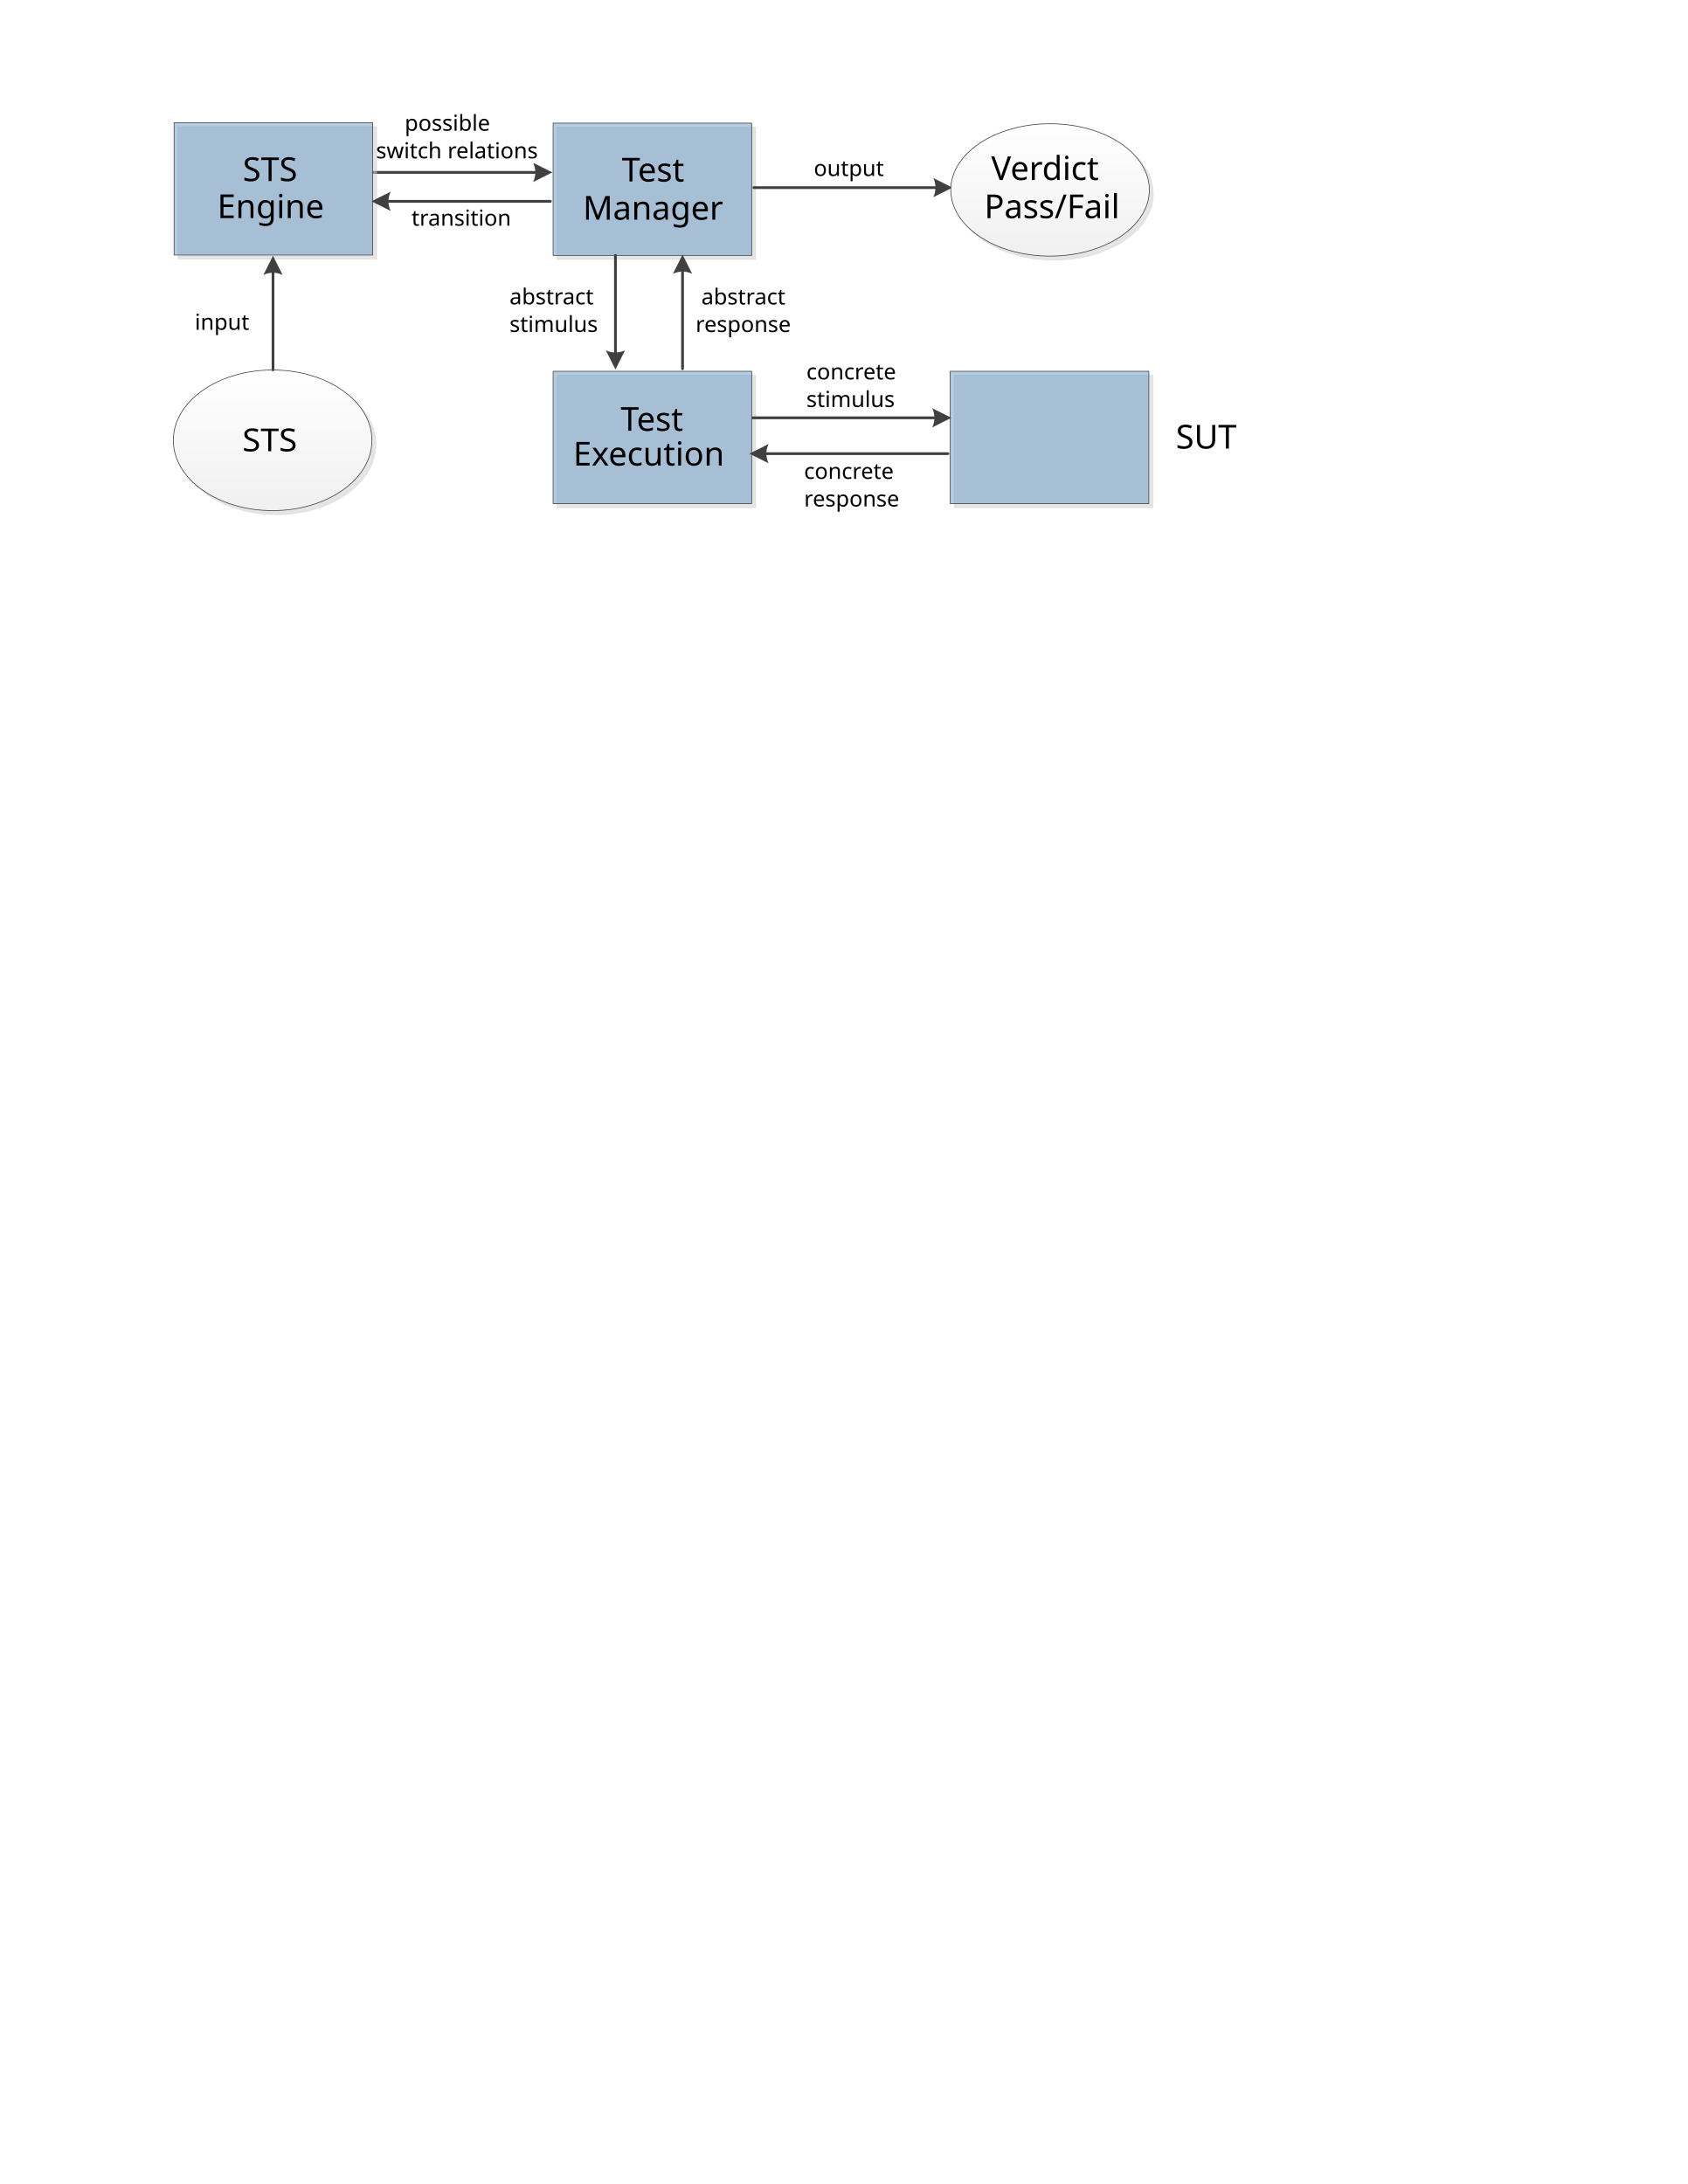
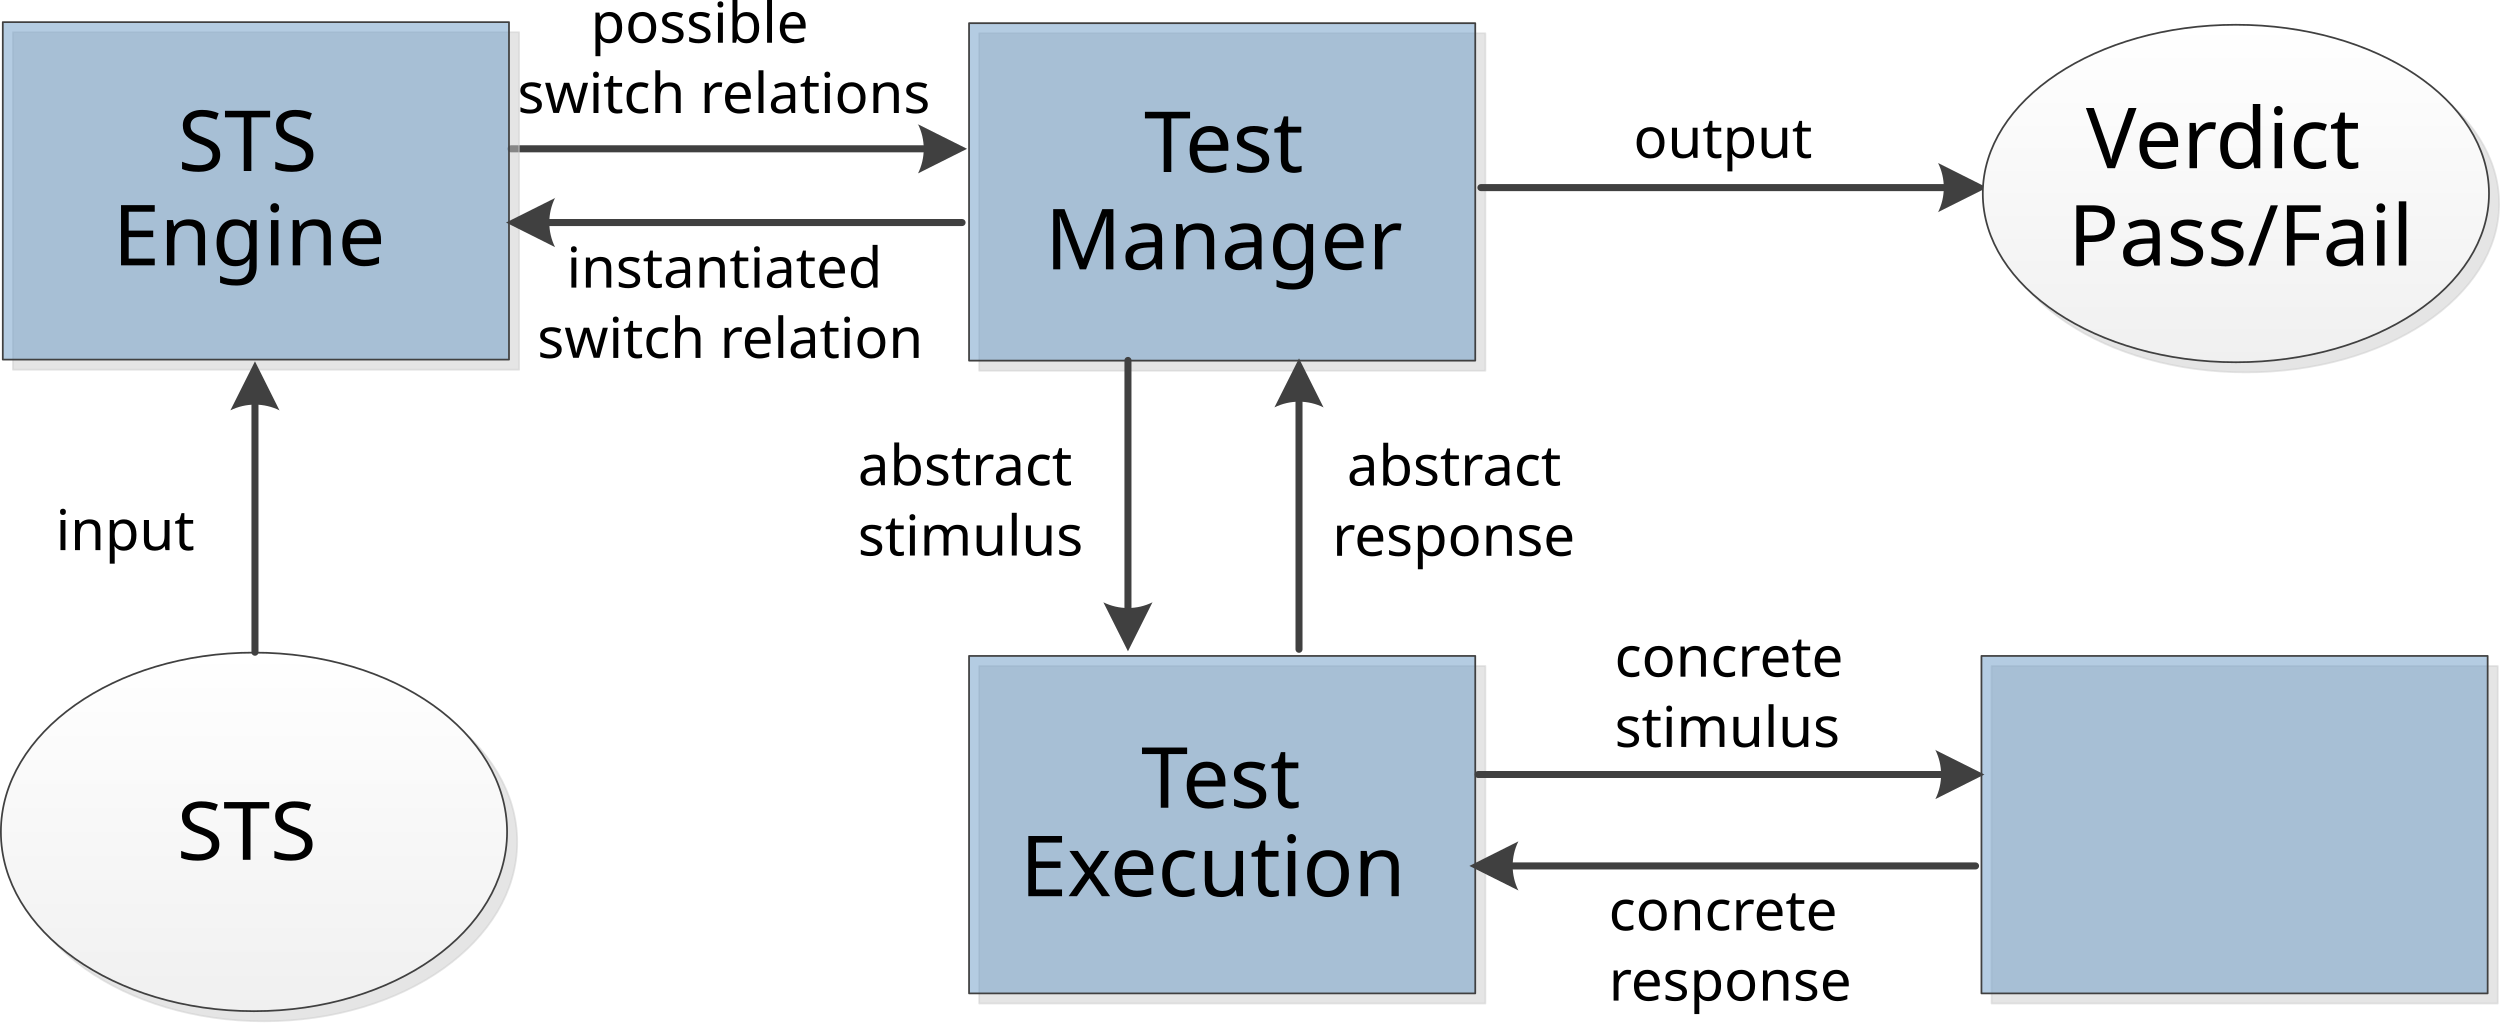
- <svg xmlns="http://www.w3.org/2000/svg" xmlns:ns1="http://schemas.microsoft.com/visio/2003/SVGExtensions/" xmlns:xlink="http://www.w3.org/1999/xlink" width="8.5in" height="11in" viewBox="0 0 612 792" xml:space="preserve" color-interpolation-filters="sRGB" class="st10" id="svg3423" version="1.1">
+ <svg xmlns="http://www.w3.org/2000/svg" xmlns:ns1="http://schemas.microsoft.com/visio/2003/SVGExtensions/" xmlns:xlink="http://www.w3.org/1999/xlink" width="444.485" height="181.736" viewBox="0 0 355.588 145.389" xml:space="preserve" color-interpolation-filters="sRGB" class="st10" id="svg3423" version="1.1" style="font-size:12px;fill:none;stroke-linecap:square;stroke-miterlimit:3;overflow:visible">
  <ns1:documentProperties ns1:langID="1033" ns1:viewMarkup="false">
    <ns1:userDefs>
      <ns1:ud ns1:nameU="msvSubprocessMaster" ns1:prompt="" ns1:val="VT4(Rectangle)" />
      <ns1:ud ns1:nameU="msvNoAutoConnect" ns1:val="VT0(1):26" />
    </ns1:userDefs>
  </ns1:documentProperties>
  <style type="text/css" id="style3425">
	
		.st1 {visibility:visible}
		.st2 {fill:#cdcdcd;fill-opacity:0.5;stroke:#cdcdcd;stroke-linecap:round;stroke-linejoin:round;stroke-opacity:0.5;stroke-width:0.25}
		.st3 {fill:url(#grad30-6);stroke:#404040;stroke-linecap:round;stroke-linejoin:round;stroke-width:0.25}
		.st4 {fill:#000000;font-family:Calibri;font-size:1em}
		.st5 {font-size:1em}
		.st6 {marker-end:url(#mrkr5-34);marker-start:url(#mrkr5-32);stroke:#404040;stroke-linecap:round;stroke-linejoin:round;stroke-width:1}
		.st7 {fill:#404040;fill-opacity:1;stroke:#404040;stroke-opacity:1;stroke-width:0.284}
		.st8 {marker-end:url(#mrkr5-34);stroke:#404040;stroke-linecap:round;stroke-linejoin:round;stroke-width:1}
		.st9 {fill:url(#grad30-29);stroke:#404040;stroke-linecap:round;stroke-linejoin:round;stroke-width:0.25}
		.st10 {fill:none;fill-rule:evenodd;font-size:12px;overflow:visible;stroke-linecap:square;stroke-miterlimit:3}
	
	</style>
  <defs id="Patterns_And_Gradients">
    <linearGradient id="grad30-6" ns1:fillPattern="30" ns1:foreground="#6b9bc7" ns1:foregroundOpacity="0.5" ns1:background="#6b9bc7" ns1:backgroundOpacity="0.5" x1="0" y1="1" x2="0" y2="0">
      <stop offset="0" style="stop-color:#6b9bc7;stop-opacity:0.5" id="stop3429" />
      <stop offset="1" style="stop-color:#6b9bc7;stop-opacity:0.5" id="stop3431" />
    </linearGradient>
    <linearGradient id="grad30-29" ns1:fillPattern="30" ns1:foreground="#f0f0f0" ns1:background="#ffffff" x1="0" y1="1" x2="0" y2="0">
      <stop offset="0" style="stop-color:#f0f0f0;stop-opacity:1" id="stop3434" />
      <stop offset="1" style="stop-color:#ffffff;stop-opacity:1" id="stop3436" />
    </linearGradient>
    <linearGradient xlink:href="#grad30-6" id="linearGradient3569" x1="-0.102" y1="969.313" x2="-0.102" y2="910.27" gradientTransform="scale(1.223687,0.8172026)" gradientUnits="userSpaceOnUse" />
    <linearGradient xlink:href="#grad30-6" id="linearGradient3571" x1="-0.102" y1="969.313" x2="-0.102" y2="910.27" gradientTransform="scale(1.223687,0.8172026)" gradientUnits="userSpaceOnUse" />
    <linearGradient xlink:href="#grad30-6" id="linearGradient3573" x1="-0.102" y1="969.313" x2="-0.102" y2="910.27" gradientTransform="scale(1.223687,0.8172026)" gradientUnits="userSpaceOnUse" />
    <linearGradient xlink:href="#grad30-29" id="linearGradient3577" x1="-0.102" y1="969.313" x2="-0.102" y2="910.27" gradientTransform="scale(1.223687,0.8172026)" gradientUnits="userSpaceOnUse" />
    <linearGradient xlink:href="#grad30-29" id="linearGradient3579" x1="-0.105" y1="940.515" x2="-0.105" y2="879.664" gradientTransform="scale(1.187331,0.8422248)" gradientUnits="userSpaceOnUse" />
-     <marker style="overflow:visible" id="mrkr5-34-1" class="st7" ns1:arrowType="5" ns1:arrowSize="2" ns1:setback="6.16" refX="-6.16" orient="auto" markerUnits="strokeWidth" overflow="visible">
+     <marker style="fill:#404040;fill-opacity:1;stroke:#404040;stroke-width:0.284;stroke-opacity:1;overflow:visible" id="mrkr5-34-1" class="st7" ns1:arrowType="5" ns1:arrowSize="2" ns1:setback="6.16" refX="-6.16" orient="auto" markerUnits="strokeWidth" overflow="visible">
      <use height="3" width="3" y="0" x="0" xlink:href="#lend5" transform="scale(-3.52,-3.52)" id="use3446-7" />
    </marker>
-     <marker style="overflow:visible" id="mrkr5-34-4" class="st7" ns1:arrowType="5" ns1:arrowSize="2" ns1:setback="6.16" refX="-6.16" orient="auto" markerUnits="strokeWidth" overflow="visible">
+     <marker style="fill:#404040;fill-opacity:1;stroke:#404040;stroke-width:0.284;stroke-opacity:1;overflow:visible" id="mrkr5-34-4" class="st7" ns1:arrowType="5" ns1:arrowSize="2" ns1:setback="6.16" refX="-6.16" orient="auto" markerUnits="strokeWidth" overflow="visible">
      <use height="3" width="3" y="0" x="0" xlink:href="#lend5" transform="scale(-3.52,-3.52)" id="use3446-8" />
    </marker>
-     <marker style="overflow:visible" id="mrkr5-34-17" class="st7" ns1:arrowType="5" ns1:arrowSize="2" ns1:setback="6.16" refX="-6.16" orient="auto" markerUnits="strokeWidth" overflow="visible">
+     <marker style="fill:#404040;fill-opacity:1;stroke:#404040;stroke-width:0.284;stroke-opacity:1;overflow:visible" id="mrkr5-34-17" class="st7" ns1:arrowType="5" ns1:arrowSize="2" ns1:setback="6.16" refX="-6.16" orient="auto" markerUnits="strokeWidth" overflow="visible">
      <use height="3" width="3" y="0" x="0" xlink:href="#lend5" transform="scale(-3.52,-3.52)" id="use3446-4" />
    </marker>
    <linearGradient xlink:href="#grad30-6-1" id="linearGradient3569-1" x1="-0.102" y1="969.313" x2="-0.102" y2="910.27" gradientTransform="scale(1.223687,0.8172026)" gradientUnits="userSpaceOnUse" />
    <linearGradient id="grad30-6-1" ns1:fillPattern="30" ns1:foreground="#6b9bc7" ns1:foregroundOpacity="0.5" ns1:background="#6b9bc7" ns1:backgroundOpacity="0.5" x1="0" y1="1" x2="0" y2="0">
      <stop offset="0" style="stop-color:#6b9bc7;stop-opacity:0.5" id="stop3429-3" />
      <stop offset="1" style="stop-color:#6b9bc7;stop-opacity:0.5" id="stop3431-8" />
    </linearGradient>
-     <marker style="overflow:visible" id="mrkr5-34-8" class="st7" ns1:arrowType="5" ns1:arrowSize="2" ns1:setback="6.16" refX="-6.16" orient="auto" markerUnits="strokeWidth" overflow="visible">
+     <marker style="fill:#404040;fill-opacity:1;stroke:#404040;stroke-width:0.284;stroke-opacity:1;overflow:visible" id="mrkr5-34-8" class="st7" ns1:arrowType="5" ns1:arrowSize="2" ns1:setback="6.16" refX="-6.16" orient="auto" markerUnits="strokeWidth" overflow="visible">
      <use height="3" width="3" y="0" x="0" xlink:href="#lend5" transform="scale(-3.52,-3.52)" id="use3446-6" />
    </marker>
-     <marker style="overflow:visible" id="mrkr5-34-0" class="st7" ns1:arrowType="5" ns1:arrowSize="2" ns1:setback="6.16" refX="-6.16" orient="auto" markerUnits="strokeWidth" overflow="visible">
+     <marker style="fill:#404040;fill-opacity:1;stroke:#404040;stroke-width:0.284;stroke-opacity:1;overflow:visible" id="mrkr5-34-0" class="st7" ns1:arrowType="5" ns1:arrowSize="2" ns1:setback="6.16" refX="-6.16" orient="auto" markerUnits="strokeWidth" overflow="visible">
      <use height="3" width="3" y="0" x="0" xlink:href="#lend5" transform="scale(-3.52,-3.52)" id="use3446-2" />
    </marker>
-     <marker style="overflow:visible" id="mrkr5-9" class="st2" ns1:arrowType="5" ns1:arrowSize="2" ns1:setback="5.8" refX="5.8" orient="auto" markerUnits="strokeWidth" overflow="visible">
+     <marker style="fill:#cdcdcd;fill-opacity:0.5;stroke:#cdcdcd;stroke-width:0.25;stroke-linecap:round;stroke-linejoin:round;stroke-opacity:0.5;overflow:visible" id="mrkr5-9" class="st2" ns1:arrowType="5" ns1:arrowSize="2" ns1:setback="5.8" refX="5.8" orient="auto" markerUnits="strokeWidth" overflow="visible">
      <use height="3" width="3" y="0" x="0" xlink:href="#lend5" transform="scale(3.52,3.52)" id="use17" />
    </marker>
-     <marker style="overflow:visible" id="mrkr5-11" class="st2" ns1:arrowType="5" ns1:arrowSize="2" ns1:setback="6.16" refX="-6.16" orient="auto" markerUnits="strokeWidth" overflow="visible">
+     <marker style="fill:#cdcdcd;fill-opacity:0.5;stroke:#cdcdcd;stroke-width:0.25;stroke-linecap:round;stroke-linejoin:round;stroke-opacity:0.5;overflow:visible" id="mrkr5-11" class="st2" ns1:arrowType="5" ns1:arrowSize="2" ns1:setback="6.16" refX="-6.16" orient="auto" markerUnits="strokeWidth" overflow="visible">
      <use height="3" width="3" y="0" x="0" xlink:href="#lend5" transform="scale(-3.52,-3.52)" id="use20" />
    </marker>
-     <marker style="overflow:visible" id="mrkr5-34-3" class="st7" ns1:arrowType="5" ns1:arrowSize="2" ns1:setback="6.16" refX="-6.16" orient="auto" markerUnits="strokeWidth" overflow="visible">
+     <marker style="fill:#404040;fill-opacity:1;stroke:#404040;stroke-width:0.284;stroke-opacity:1;overflow:visible" id="mrkr5-34-3" class="st7" ns1:arrowType="5" ns1:arrowSize="2" ns1:setback="6.16" refX="-6.16" orient="auto" markerUnits="strokeWidth" overflow="visible">
      <use height="3" width="3" y="0" x="0" xlink:href="#lend5" transform="scale(-3.52,-3.52)" id="use3446-5" />
    </marker>
  </defs>
  <defs id="Markers">
    <g id="lend5">
-       <path d="M 2 1 L -0 0 L 1.981 -0.993 C 1.672 -0.365 1.673 0.373 1.985 1 " style="stroke:none" id="path3440" />
-     </g>
-     <marker id="mrkr5-32" class="st7" ns1:arrowType="5" ns1:arrowSize="2" ns1:setback="5.8" refX="5.8" orient="auto" markerUnits="strokeWidth" overflow="visible">
-       <use xlink:href="#lend5" transform="scale(3.52) " id="use3443" />
-     </marker>
-     <marker id="mrkr5-34" class="st7" ns1:arrowType="5" ns1:arrowSize="2" ns1:setback="6.16" refX="-6.16" orient="auto" markerUnits="strokeWidth" overflow="visible">
-       <use xlink:href="#lend5" transform="scale(-3.52,-3.52) " id="use3446" />
+       <path d="M 2,1 0,0 1.981,-0.993 C 1.672,-0.365 1.673,0.373 1.985,1" style="stroke:none" id="path3440" />
+     </g>
+     <marker id="mrkr5-32" class="st7" ns1:arrowType="5" ns1:arrowSize="2" ns1:setback="5.8" refX="5.8" orient="auto" markerUnits="strokeWidth" overflow="visible" style="fill:#404040;fill-opacity:1;stroke:#404040;stroke-width:0.284;stroke-opacity:1;overflow:visible">
+       <use xlink:href="#lend5" transform="scale(3.52,3.52)" id="use3443" x="0" y="0" width="3" height="3" />
+     </marker>
+     <marker id="mrkr5-34" class="st7" ns1:arrowType="5" ns1:arrowSize="2" ns1:setback="6.16" refX="-6.16" orient="auto" markerUnits="strokeWidth" overflow="visible" style="fill:#404040;fill-opacity:1;stroke:#404040;stroke-width:0.284;stroke-opacity:1;overflow:visible">
+       <use xlink:href="#lend5" transform="scale(-3.52,-3.52)" id="use3446" x="0" y="0" width="3" height="3" />
    </marker>
  </defs>
-   <g ns1:mID="0" ns1:index="1" ns1:groupContext="foregroundPage" id="g3448" transform="translate(-1.677966,-3.355932)">
+   <g ns1:mID="0" ns1:index="1" ns1:groupContext="foregroundPage" id="g3448" transform="translate(-64.40042,-44.70594)">
    <ns1:userDefs>
      <ns1:ud ns1:nameU="msvThemeColors" ns1:val="VT0(36):26" />
      <ns1:ud ns1:nameU="msvThemeEffects" ns1:val="VT0(16):26" />
      <ns1:ud ns1:nameU="msvThemeOrder" ns1:val="VT0(0):26" />
    </ns1:userDefs>
    <ns1:pageProperties ns1:drawingScale="1" ns1:pageScale="1" ns1:drawingUnits="0" ns1:shadowOffsetX="9" ns1:shadowOffsetY="-9" />
    <ns1:layer ns1:name="Connector" ns1:index="0" />
    <g id="shape2-1" ns1:mID="2" ns1:groupContext="shape" transform="translate(202.233,-696)">
      <ns1:userDefs>
        <ns1:ud ns1:nameU="visVersion" ns1:val="VT0(14):26" />
        <ns1:ud ns1:nameU="msvThemeColors" ns1:val="VT0(36):26" />
        <ns1:ud ns1:nameU="msvThemeEffects" ns1:val="VT0(16):26" />
      </ns1:userDefs>
      <ns1:textBlock ns1:margins="rect(4,4,4,4)" />
      <ns1:textRect cx="36" cy="768" width="72" height="48" />
      <g id="shadow2-2" ns1:groupContext="shadow" ns1:shadowOffsetX="1.44" ns1:shadowOffsetY="-1.44" ns1:shadowType="1" transform="translate(1.44,1.44)" class="st1" style="visibility:visible">
        <rect x="0" y="744" width="72" height="48" class="st2" id="rect3458" style="fill:#cdcdcd;fill-opacity:0.5;stroke:#cdcdcd;stroke-width:0.25;stroke-linecap:round;stroke-linejoin:round;stroke-opacity:0.5" />
      </g>
      <rect x="0" y="744" width="72" height="48" class="st3" id="rect3460" style="fill:url(#linearGradient3569);stroke:#404040;stroke-width:0.25;stroke-linecap:round;stroke-linejoin:round" />
      <text x="24.891" y="765.17" class="st4" ns1:langID="1043" id="text3462" style="fill:#000000;font-family:Calibri">Test</text>
      <text x="7.692" y="779.014" class="st4" ns1:langID="1043" style="fill:#000000;font-family:Calibri" id="text3595"> Manager</text>
      <text x="13.565" y="784.886" class="st4" ns1:langID="1043" style="fill:#000000;font-family:Calibri" id="text3598"> </text>
    </g>
    <g id="shape3-10" ns1:mID="3" ns1:groupContext="shape" transform="translate(202.233,-606)">
      <ns1:userDefs>
        <ns1:ud ns1:nameU="visVersion" ns1:val="VT0(14):26" />
        <ns1:ud ns1:nameU="msvThemeColors" ns1:val="VT0(36):26" />
        <ns1:ud ns1:nameU="msvThemeEffects" ns1:val="VT0(16):26" />
      </ns1:userDefs>
      <ns1:textBlock ns1:margins="rect(4,4,4,4)" />
      <ns1:textRect cx="36" cy="768" width="72" height="48" />
      <g id="shadow3-11" ns1:groupContext="shadow" ns1:shadowOffsetX="1.44" ns1:shadowOffsetY="-1.44" ns1:shadowType="1" transform="translate(1.44,1.44)" class="st1" style="visibility:visible">
        <rect x="0" y="744" width="72" height="48" class="st2" id="rect3474" style="fill:#cdcdcd;fill-opacity:0.5;stroke:#cdcdcd;stroke-width:0.25;stroke-linecap:round;stroke-linejoin:round;stroke-opacity:0.5" />
      </g>
      <rect x="0" y="744" width="72" height="48" class="st3" id="rect3476" style="fill:url(#linearGradient3571);stroke:#404040;stroke-width:0.25;stroke-linecap:round;stroke-linejoin:round" />
      <text x="24.472" y="765.59" class="st4" ns1:langID="1043" id="text3478" style="fill:#000000;font-family:Calibri">Test </text>
      <text x="7.272" y="778.175" class="st4" ns1:langID="1043" style="fill:#000000;font-family:Calibri" id="text3603">Execution </text>
    </g>
    <g id="shape4-18" ns1:mID="4" ns1:groupContext="shape" transform="translate(346.233,-606)">
      <ns1:userDefs>
        <ns1:ud ns1:nameU="visVersion" ns1:val="VT0(14):26" />
        <ns1:ud ns1:nameU="msvThemeColors" ns1:val="VT0(36):26" />
        <ns1:ud ns1:nameU="msvThemeEffects" ns1:val="VT0(16):26" />
      </ns1:userDefs>
      <ns1:textBlock ns1:margins="rect(4,4,4,4)" />
      <ns1:textRect cx="36" cy="768" width="72" height="48" />
      <g id="shadow4-19" ns1:groupContext="shadow" ns1:shadowOffsetX="1.44" ns1:shadowOffsetY="-1.44" ns1:shadowType="1" transform="translate(1.44,1.44)" class="st1" style="visibility:visible">
        <rect x="0" y="744" width="72" height="48" class="st2" id="rect3490" style="fill:#cdcdcd;fill-opacity:0.5;stroke:#cdcdcd;stroke-width:0.25;stroke-linecap:round;stroke-linejoin:round;stroke-opacity:0.5" />
      </g>
      <rect x="0" y="744" width="72" height="48" class="st3" id="rect3492" style="fill:url(#linearGradient3573);stroke:#404040;stroke-width:0.25;stroke-linecap:round;stroke-linejoin:round" />
      <text x="25.631" y="772.019" class="st4" ns1:langID="1043" id="text3494" style="fill:#000000;font-family:Calibri">
        <ns1:paragraph ns1:horizAlign="1" />
        <ns1:tabList />SUT</text>
    </g>
    <g id="shape9-35" ns1:mID="9" ns1:groupContext="shape" ns1:layerMember="0" transform="translate(274.6525,-628.1314)">
      <ns1:userDefs>
        <ns1:ud ns1:nameU="msvThemeColors" ns1:val="VT0(36):26" />
        <ns1:ud ns1:nameU="msvThemeEffects" ns1:val="VT0(16):26" />
      </ns1:userDefs>
      <path d="m 0,783 65.84,0" class="st8" id="path3504" style="stroke:#404040;stroke-width:1;stroke-linecap:round;stroke-linejoin:round;marker-end:url(#mrkr5-34)" />
    </g>
    <g id="shape10-41" ns1:mID="10" ns1:groupContext="shape" ns1:layerMember="0" transform="translate(345.3941,-615.1271)">
      <ns1:userDefs>
        <ns1:ud ns1:nameU="msvThemeColors" ns1:val="VT0(36):26" />
        <ns1:ud ns1:nameU="msvThemeEffects" ns1:val="VT0(16):26" />
      </ns1:userDefs>
      <path d="m 0,783 -65.84,0" class="st8" id="path3509" style="stroke:#404040;stroke-width:1;stroke-linecap:round;stroke-linejoin:round;marker-end:url(#mrkr5-34)" />
    </g>
    <g id="shape12-54" ns1:mID="12" ns1:groupContext="shape" ns1:layerMember="0" transform="matrix(-1,0,0,1,275.0381,-711.6102)">
      <ns1:userDefs>
        <ns1:ud ns1:nameU="msvThemeColors" ns1:val="VT0(36):26" />
        <ns1:ud ns1:nameU="msvThemeEffects" ns1:val="VT0(16):26" />
      </ns1:userDefs>
      <path d="m 0,783 -65.84,0" class="st8" id="path3528" style="stroke:#404040;stroke-width:1;stroke-linecap:round;stroke-linejoin:round;marker-end:url(#mrkr5-34)" />
    </g>
    <g id="shape13-60" ns1:mID="13" ns1:groupContext="shape" transform="translate(346.4237,-695.7712)">
      <ns1:userDefs>
        <ns1:ud ns1:nameU="visVersion" ns1:val="VT0(14):26" />
        <ns1:ud ns1:nameU="msvThemeColors" ns1:val="VT0(36):26" />
        <ns1:ud ns1:nameU="msvThemeEffects" ns1:val="VT0(16):26" />
      </ns1:userDefs>
      <ns1:textBlock ns1:margins="rect(4,4,4,4)" />
      <ns1:textRect cx="36" cy="768" width="63.01" height="42" />
      <g id="shadow13-61" ns1:groupContext="shadow" ns1:shadowOffsetX="1.44" ns1:shadowOffsetY="-1.44" ns1:shadowType="1" transform="translate(1.44,1.44)" class="st1" style="visibility:visible">
        <path d="m 0,768 a 36,24 0 1 1 72,0 36,24 0 1 1 -72,0 z" class="st2" id="path3536" style="fill:#cdcdcd;fill-opacity:0.5;stroke:#cdcdcd;stroke-width:0.25;stroke-linecap:round;stroke-linejoin:round;stroke-opacity:0.5" />
      </g>
      <path d="m 0,768 a 36,24 0 1 1 72,0 36,24 0 1 1 -72,0 z" class="st9" id="path3538" style="fill:url(#linearGradient3577);stroke:#404040;stroke-width:0.25;stroke-linecap:round;stroke-linejoin:round" />
      <text x="14.665" y="764.4" class="st4" ns1:langID="1043" id="text3540" style="fill:#000000;font-family:Calibri">Verdict </text>
      <text x="12.148" y="778.243" class="st4" ns1:langID="1043" style="fill:#000000;font-family:Calibri" id="text3601">Pass/Fail</text>
    </g>
    <g id="shape14-67" ns1:mID="14" ns1:groupContext="shape" transform="translate(64.52542,-603.4703)">
      <ns1:userDefs>
        <ns1:ud ns1:nameU="visVersion" ns1:val="VT0(14):26" />
        <ns1:ud ns1:nameU="msvThemeColors" ns1:val="VT0(36):26" />
        <ns1:ud ns1:nameU="msvThemeEffects" ns1:val="VT0(16):26" />
      </ns1:userDefs>
      <ns1:textBlock ns1:margins="rect(4,4,4,4)" />
      <ns1:textRect cx="36" cy="766.5" width="63.01" height="44.625" />
      <g id="shadow14-68" ns1:groupContext="shadow" ns1:shadowOffsetX="1.44" ns1:shadowOffsetY="-1.44" ns1:shadowType="1" transform="translate(1.44,1.44)" class="st1" style="visibility:visible">
        <path d="m 0,766.5 a 36,25.5 0 1 1 72,0 36,25.5 0 1 1 -72,0 z" class="st2" id="path3550" style="fill:#cdcdcd;fill-opacity:0.5;stroke:#cdcdcd;stroke-width:0.25;stroke-linecap:round;stroke-linejoin:round;stroke-opacity:0.5" />
      </g>
      <path d="m 0,766.5 a 36,25.5 0 1 1 72,0 36,25.5 0 1 1 -72,0 z" class="st9" id="path3552" style="fill:url(#linearGradient3579);stroke:#404040;stroke-width:0.25;stroke-linecap:round;stroke-linejoin:round" />
      <text x="24.501" y="787.319" class="st4" ns1:langID="1043" style="font-size:11.743px;fill:#000000;font-family:Calibri" id="text3587" transform="scale(1.021866,0.9786022)">STS </text>
      <text x="14.13" y="755.7" class="st4" ns1:langID="1043" style="fill:#000000;font-family:Calibri" id="text3581">
        <tspan x="11.53" class="st5" id="tspan3556" />
        <tspan x="18.39" class="st5" id="tspan3558" />
      </text>
    </g>
    <g id="shape9-35-4" ns1:mID="9" ns1:groupContext="shape" ns1:layerMember="0" transform="translate(129.9492,-717.1274)">
      <ns1:userDefs>
        <ns1:ud ns1:nameU="msvThemeColors" ns1:val="VT0(36):26" />
        <ns1:ud ns1:nameU="msvThemeEffects" ns1:val="VT0(16):26" />
      </ns1:userDefs>
      <path d="M 7.131,783 65.84,783" class="st8" id="path3504-9" style="stroke:#404040;stroke-width:1;stroke-linecap:round;stroke-linejoin:round;marker-end:url(#mrkr5-34)" />
    </g>
    <text xml:space="preserve" style="font-size:9.6px;font-style:normal;font-variant:normal;font-weight:normal;font-stretch:normal;line-height:125%;letter-spacing:0px;word-spacing:0px;fill:#000000;fill-opacity:1;stroke:none;font-family:Verdana;-inkscape-font-specification:Verdana" x="294.064" y="140.949" id="text3399">
      <tspan id="tspan3401" x="294.064" y="140.949" style="font-size:8px">concrete</tspan>
      <tspan x="294.064" y="150.949" style="font-size:8px" id="tspan3116">stimulus</tspan>
    </text>
    <g id="shape12-54-8" ns1:mID="12" ns1:groupContext="shape" ns1:layerMember="0" transform="matrix(0,-1,1,0,-548.9361,190.7754)">
      <ns1:userDefs>
        <ns1:ud ns1:nameU="msvThemeColors" ns1:val="VT0(36):26" />
        <ns1:ud ns1:nameU="msvThemeEffects" ns1:val="VT0(16):26" />
      </ns1:userDefs>
      <path d="m 94.805,773.771 -35.217,0" class="st8" id="path3528-4" style="stroke:#404040;stroke-width:1;stroke-linecap:round;stroke-linejoin:round;marker-end:url(#mrkr5-34)" clip-path="none" />
    </g>
    <g id="shape12-54-8-0" ns1:mID="12" ns1:groupContext="shape" ns1:layerMember="0" transform="matrix(0,1,1,0,-524.6056,42.25212)">
      <ns1:userDefs>
        <ns1:ud ns1:nameU="msvThemeColors" ns1:val="VT0(36):26" />
        <ns1:ud ns1:nameU="msvThemeEffects" ns1:val="VT0(16):26" />
      </ns1:userDefs>
      <path d="m 94.805,773.771 -35.217,0" class="st8" id="path3528-4-4" style="stroke:#404040;stroke-width:1;stroke-linecap:round;stroke-linejoin:round;marker-end:url(#mrkr5-34)" clip-path="none" />
    </g>
    <text xml:space="preserve" style="font-size:9.6px;font-style:normal;font-variant:normal;font-weight:normal;font-stretch:normal;line-height:125%;letter-spacing:0px;word-spacing:0px;fill:#000000;fill-opacity:1;stroke:none;font-family:Verdana;-inkscape-font-specification:Verdana" x="72.316" y="122.953" id="text3399-8">
      <tspan id="tspan3401-8" x="72.316" y="122.953" style="font-size:8px">input</tspan>
    </text>
    <text xml:space="preserve" style="font-size:9.6px;font-style:normal;font-variant:normal;font-weight:normal;font-stretch:normal;line-height:125%;letter-spacing:0px;word-spacing:0px;fill:#000000;fill-opacity:1;stroke:none;font-family:Verdana;-inkscape-font-specification:Verdana" x="296.745" y="67.161" id="text3399-2">
      <tspan id="tspan3401-4" x="296.745" y="67.161" style="font-size:8px">output</tspan>
    </text>
    <text xml:space="preserve" style="font-size:9.6px;font-style:normal;font-variant:normal;font-weight:normal;font-stretch:normal;line-height:125%;letter-spacing:0px;word-spacing:0px;fill:#000000;fill-opacity:1;stroke:none;font-family:Verdana;-inkscape-font-specification:Verdana" x="186.418" y="113.724" id="text3399-5">
      <tspan id="tspan3401-5" x="186.418" y="113.724" style="font-size:8px">abstract</tspan>
      <tspan x="186.418" y="123.724" style="font-size:8px" id="tspan3426">stimulus</tspan>
    </text>
    <text xml:space="preserve" style="font-size:9.6px;font-style:normal;font-variant:normal;font-weight:normal;font-stretch:normal;line-height:125%;letter-spacing:0px;word-spacing:0px;fill:#000000;fill-opacity:1;stroke:none;font-family:Verdana;-inkscape-font-specification:Verdana" x="253.893" y="113.758" id="text3399-5-1">
      <tspan id="tspan3401-5-7" x="253.893" y="113.758" style="font-size:8px"> abstract</tspan>
      <tspan x="253.893" y="123.758" style="font-size:8px" id="tspan3426-1">response</tspan>
    </text>
    <g id="shape2-1-7" ns1:mID="2" ns1:groupContext="shape" transform="translate(64.79695,-696.148)">
      <ns1:userDefs>
        <ns1:ud ns1:nameU="visVersion" ns1:val="VT0(14):26" />
        <ns1:ud ns1:nameU="msvThemeColors" ns1:val="VT0(36):26" />
        <ns1:ud ns1:nameU="msvThemeEffects" ns1:val="VT0(16):26" />
      </ns1:userDefs>
      <ns1:textBlock ns1:margins="rect(4,4,4,4)" />
      <ns1:textRect cx="36" cy="768" width="72" height="48" />
      <g id="shadow2-2-7" ns1:groupContext="shadow" ns1:shadowOffsetX="1.44" ns1:shadowOffsetY="-1.44" ns1:shadowType="1" transform="translate(1.44,1.44)" class="st1" style="visibility:visible">
        <rect x="0" y="744" width="72" height="48" class="st2" id="rect3458-7" style="fill:#cdcdcd;fill-opacity:0.5;stroke:#cdcdcd;stroke-width:0.25;stroke-linecap:round;stroke-linejoin:round;stroke-opacity:0.5" />
      </g>
      <rect x="0" y="744" width="72" height="48" class="st3" id="rect3460-9" style="fill:url(#linearGradient3569-1);stroke:#404040;stroke-width:0.25;stroke-linecap:round;stroke-linejoin:round" />
      <text x="24.891" y="765.17" class="st4" ns1:langID="1043" id="text3462-3" style="fill:#000000;font-family:Calibri">STS</text>
      <text x="15.662" y="778.594" class="st4" ns1:langID="1043" style="fill:#000000;font-family:Calibri" id="text3595-1">Engine</text>
      <text x="13.565" y="784.886" class="st4" ns1:langID="1043" style="fill:#000000;font-family:Calibri" id="text3598-9" />
    </g>
    <g id="shape12-54-8-0-8" ns1:mID="12" ns1:groupContext="shape" ns1:layerMember="0" transform="matrix(0,1,1,0,-673.1056,42.67161)">
      <ns1:userDefs>
        <ns1:ud ns1:nameU="msvThemeColors" ns1:val="VT0(36):26" />
        <ns1:ud ns1:nameU="msvThemeEffects" ns1:val="VT0(16):26" />
      </ns1:userDefs>
      <path d="m 94.805,773.771 -35.217,0" class="st8" id="path3528-4-4-0" style="stroke:#404040;stroke-width:1;stroke-linecap:round;stroke-linejoin:round;marker-end:url(#mrkr5-34)" clip-path="none" />
    </g>
    <text xml:space="preserve" style="font-size:9.6px;font-style:normal;font-variant:normal;font-weight:normal;font-stretch:normal;line-height:125%;letter-spacing:0px;word-spacing:0px;fill:#000000;fill-opacity:1;stroke:none;font-family:Verdana;-inkscape-font-specification:Verdana" x="138.008" y="50.784" id="text3399-8-2">
      <tspan x="138.008" y="50.784" style="font-size:8px" id="tspan3127">     possible</tspan>
      <tspan x="138.008" y="60.784" style="font-size:8px" id="tspan3130">switch relations</tspan>
    </text>
    <g id="shape9-35-4-7" ns1:mID="9" ns1:groupContext="shape" ns1:layerMember="0" transform="matrix(-1,0,0,1,208.3708,-706.6401)">
      <ns1:userDefs>
        <ns1:ud ns1:nameU="msvThemeColors" ns1:val="VT0(36):26" />
        <ns1:ud ns1:nameU="msvThemeEffects" ns1:val="VT0(16):26" />
      </ns1:userDefs>
      <path d="M 7.131,783 65.84,783" class="st8" id="path3504-9-6" style="stroke:#404040;stroke-width:1;stroke-linecap:round;stroke-linejoin:round;marker-end:url(#mrkr5-34)" />
    </g>
-     <text xml:space="preserve" style="font-size:9.6px;font-style:normal;font-variant:normal;font-weight:normal;font-stretch:normal;line-height:125%;letter-spacing:0px;word-spacing:0px;fill:#000000;fill-opacity:1;stroke:none;font-family:Verdana;-inkscape-font-specification:Verdana" x="150.893" y="85.199" id="text3399-8-2-5">
-       <tspan x="150.893" y="85.199" style="font-size:8px" id="tspan3122">transition</tspan>
+     <text xml:space="preserve" style="font-size:9.6px;font-style:normal;font-variant:normal;font-weight:normal;font-stretch:normal;line-height:125%;letter-spacing:0px;word-spacing:0px;fill:#000000;fill-opacity:1;stroke:none;font-family:Verdana;-inkscape-font-specification:Verdana" x="140.825" y="85.618" id="text3399-8-2-5">
+       <tspan x="140.825" y="85.618" style="font-size:8px" id="tspan3122">  instantiated</tspan>
+       <tspan x="140.825" y="95.618" style="font-size:8px" id="tspan3119">switch relation</tspan>
    </text>
  </g>
-   <text xml:space="preserve" style="font-size:9.6px;font-style:normal;font-variant:normal;font-weight:normal;font-stretch:normal;line-height:125%;letter-spacing:0px;word-spacing:0px;fill:#000000;fill-opacity:1;stroke:none;font-family:Verdana;-inkscape-font-specification:Verdana" x="291.547" y="173.669" id="text3403">
-     <tspan id="tspan3405" x="291.547" y="173.669" style="font-size:8px">concrete</tspan>
-     <tspan x="291.547" y="183.669" style="font-size:8px" id="tspan3118">response</tspan>
+   <text xml:space="preserve" style="font-size:9.6px;font-style:normal;font-variant:normal;font-weight:normal;font-stretch:normal;line-height:125%;letter-spacing:0px;word-spacing:0px;fill:#000000;fill-opacity:1;stroke:none;font-family:Verdana;-inkscape-font-specification:Verdana" x="228.824" y="132.319" id="text3403">
+     <tspan id="tspan3405" x="228.824" y="132.319" style="font-size:8px">concrete</tspan>
+     <tspan x="228.824" y="142.319" style="font-size:8px" id="tspan3118">response</tspan>
  </text>
</svg>
